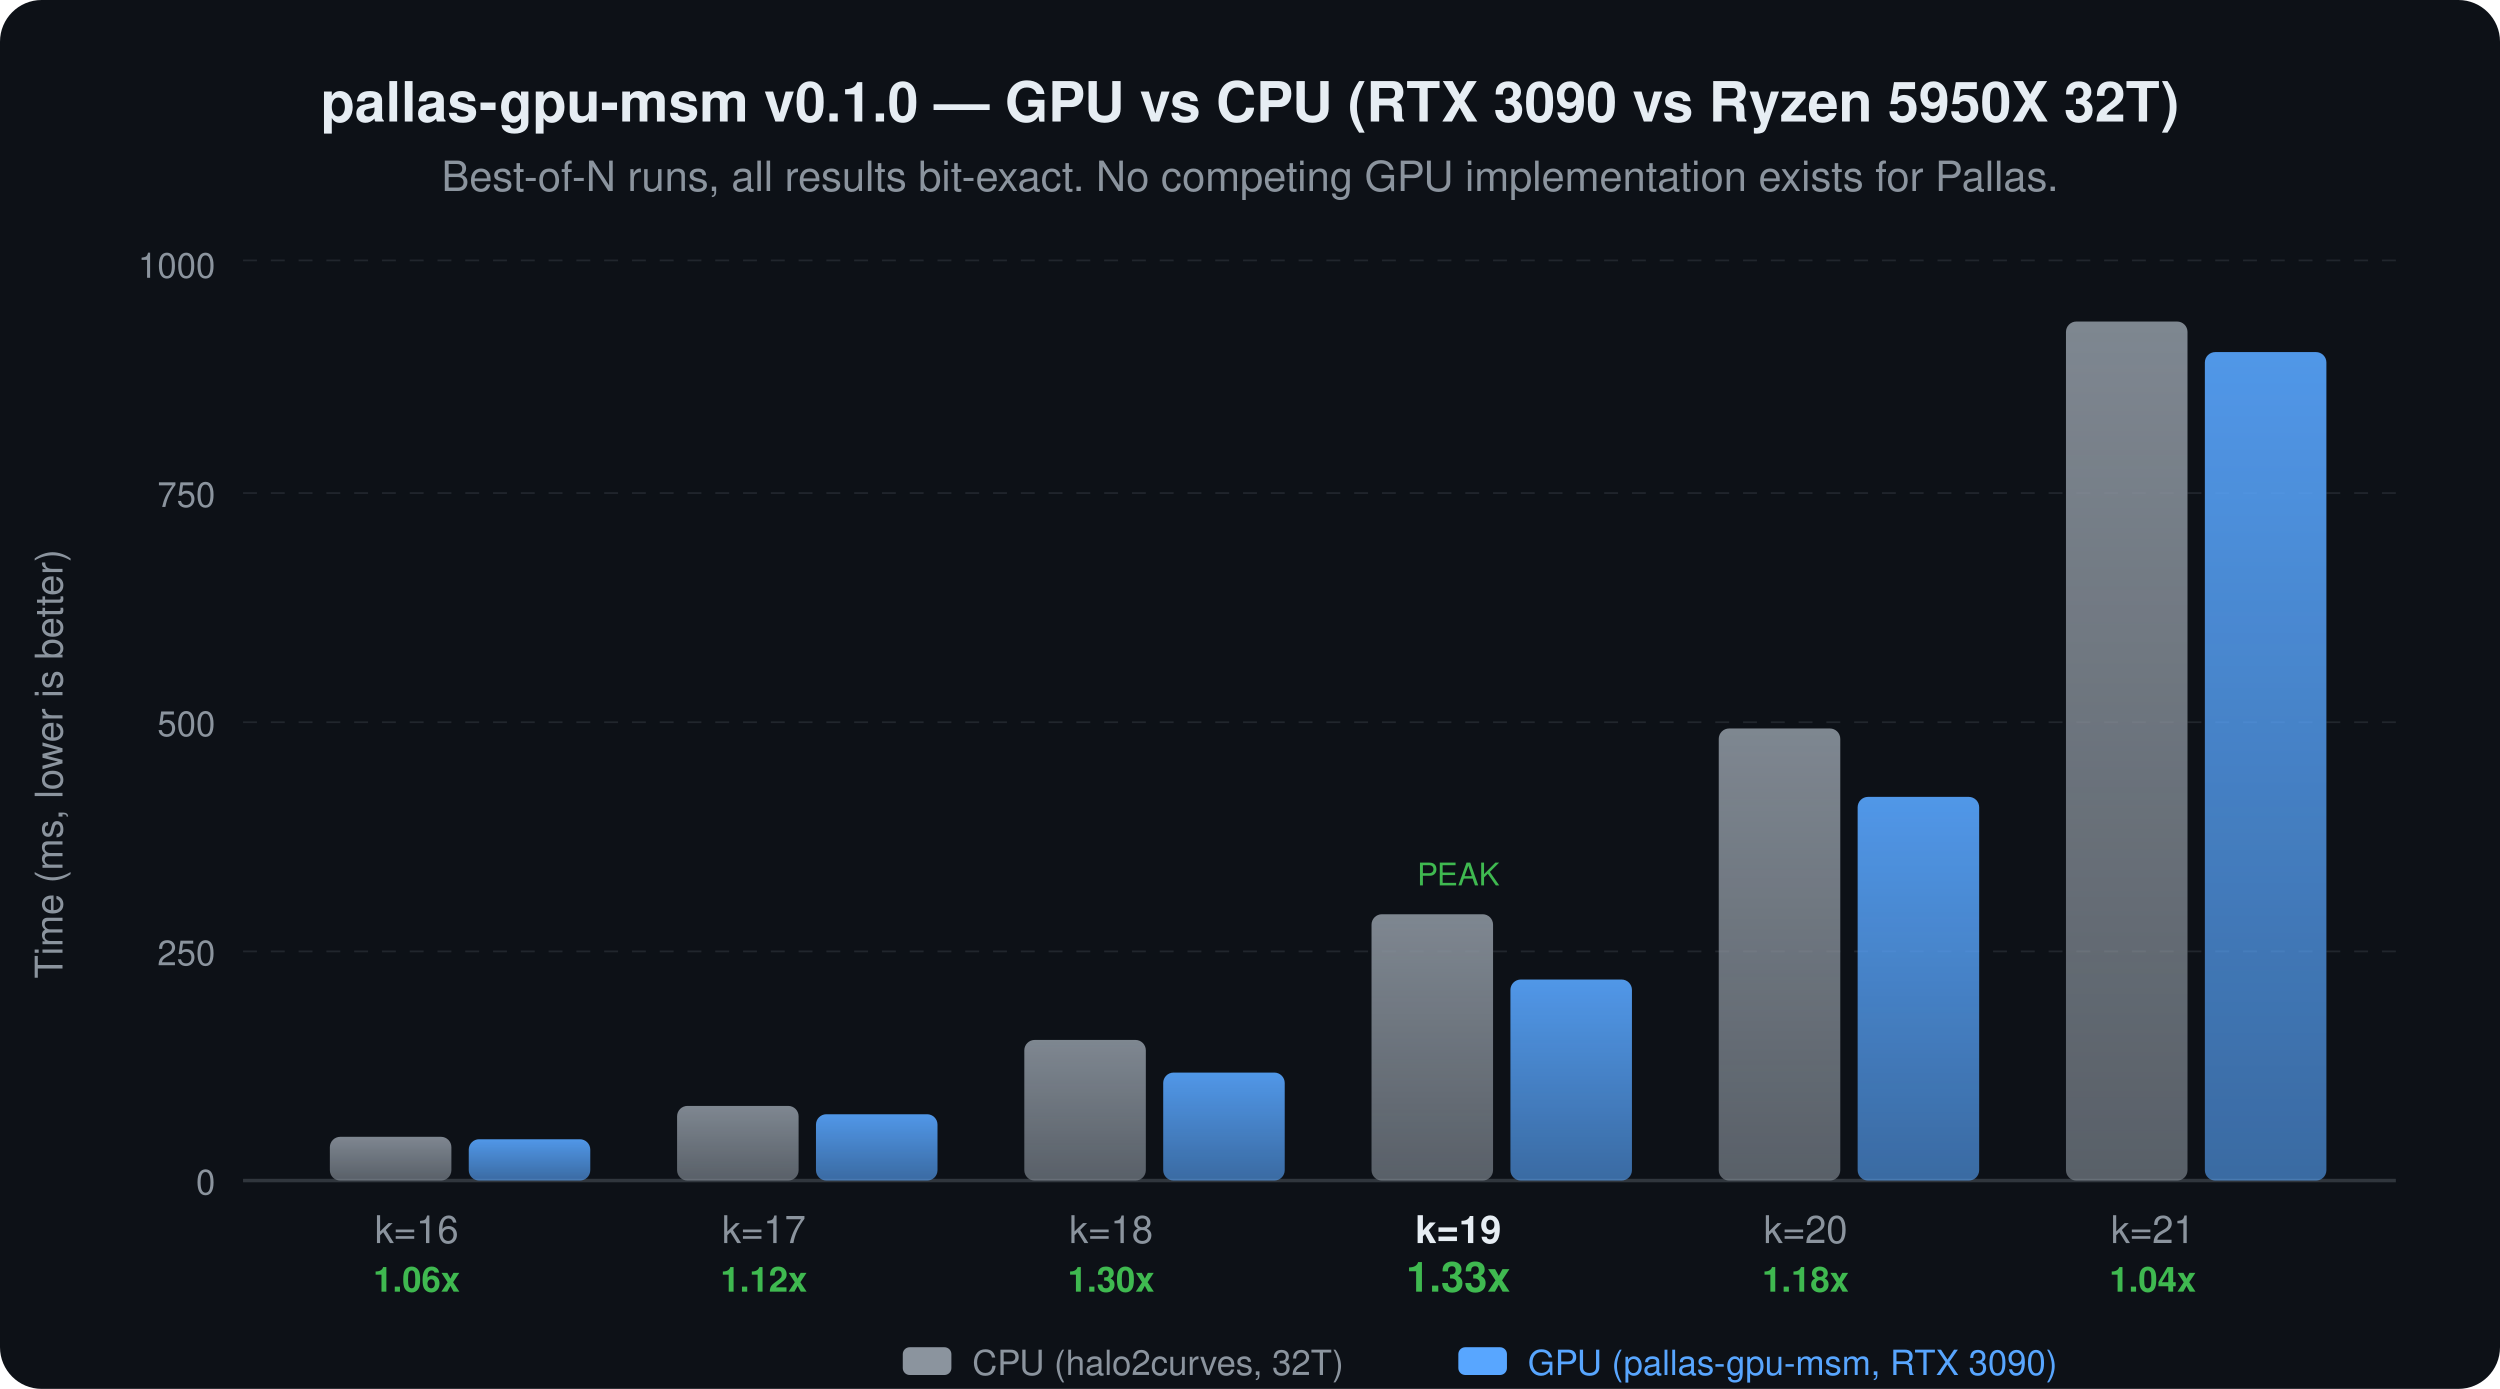
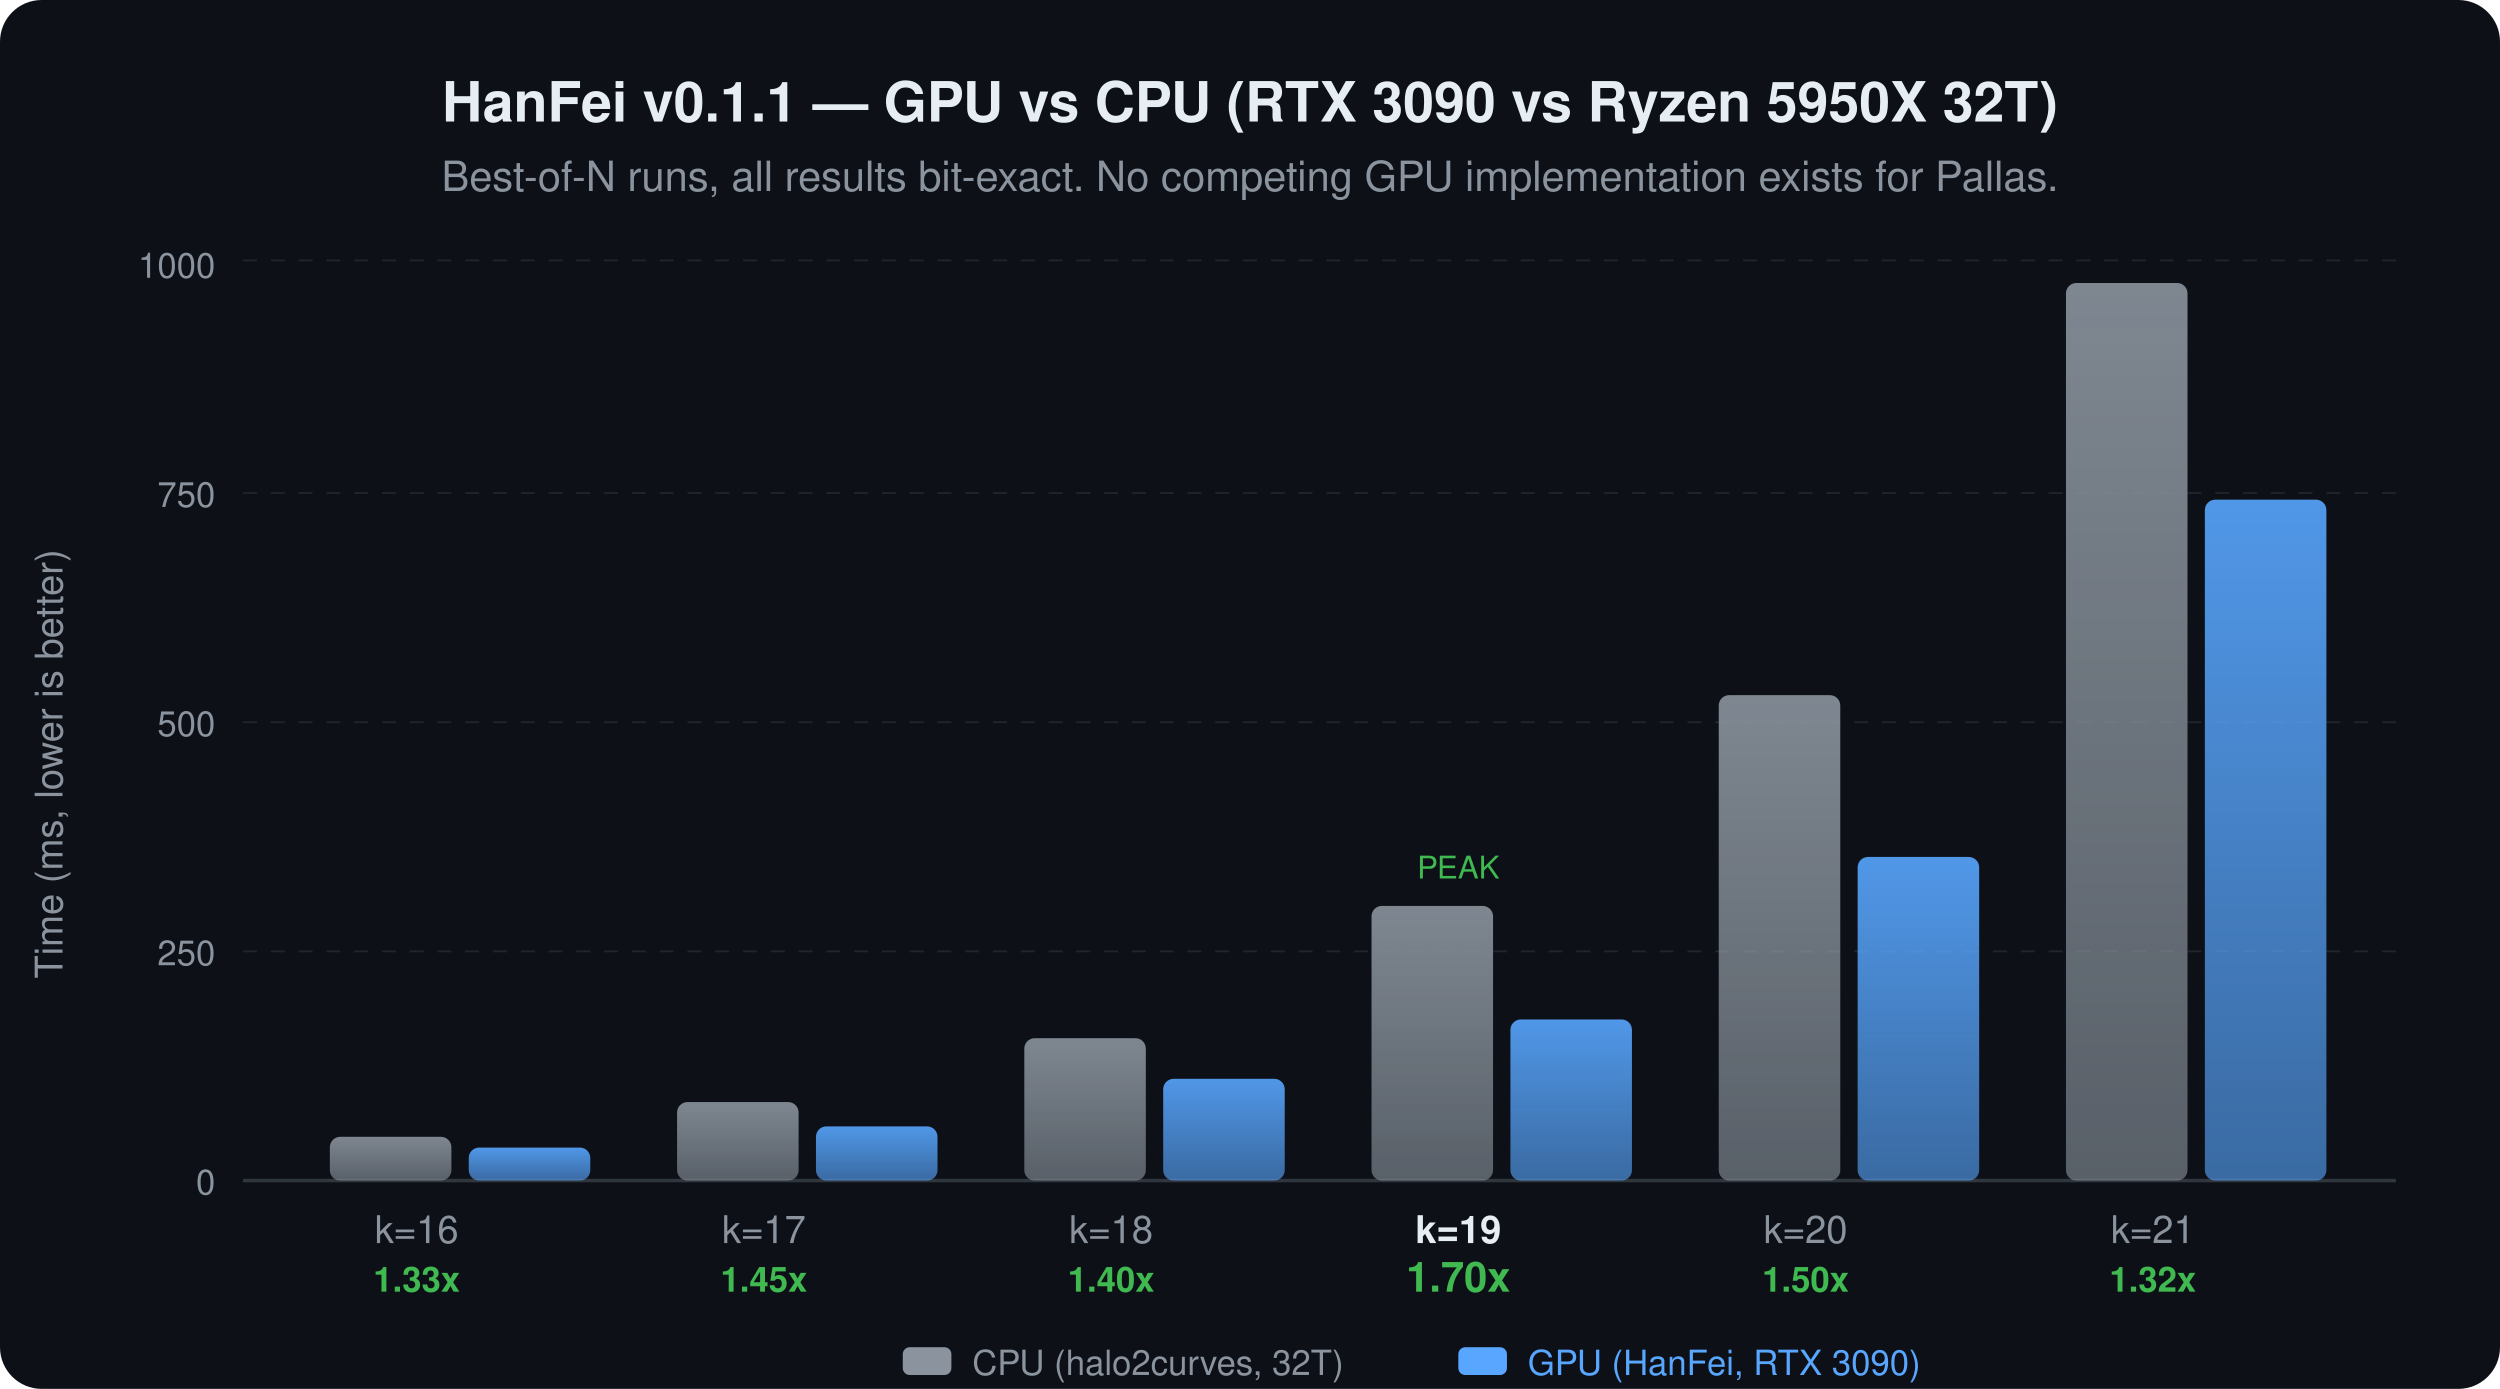
<svg xmlns="http://www.w3.org/2000/svg" viewBox="0 0 720 400" font-family="-apple-system,BlinkMacSystemFont,'Segoe UI',Helvetica,Arial,sans-serif">
  <defs>
    <linearGradient id="gpuGrad" x1="0" y1="0" x2="0" y2="1">
      <stop offset="0%" stop-color="#58a6ff" stop-opacity="0.9" />
      <stop offset="100%" stop-color="#58a6ff" stop-opacity="0.6" />
    </linearGradient>
    <linearGradient id="cpuGrad" x1="0" y1="0" x2="0" y2="1">
      <stop offset="0%" stop-color="#8b949e" stop-opacity="0.9" />
      <stop offset="100%" stop-color="#8b949e" stop-opacity="0.6" />
    </linearGradient>
  </defs>
  <rect width="720" height="400" rx="12" fill="#0d1117" />
-   <text x="360" y="35" text-anchor="middle" fill="#e6edf3" font-size="16" font-weight="700">pallas-gpu-msm v0.1.0 — GPU vs CPU (RTX 3090 vs Ryzen 5950X 32T)</text>
+   <text x="360" y="35" text-anchor="middle" fill="#e6edf3" font-size="16" font-weight="700">HanFei v0.1.1 — GPU vs CPU (RTX 3090 vs Ryzen 5950X 32T)</text>
  <text x="360" y="55" text-anchor="middle" fill="#8b949e" font-size="12">Best-of-N runs, all results bit-exact. No competing GPU implementation exists for Pallas.</text>
  <text x="18" y="220" text-anchor="middle" fill="#8b949e" font-size="11" transform="rotate(-90,18,220)">Time (ms, lower is better)</text>
  <line x1="70" y1="340" x2="690" y2="340" stroke="#30363d" stroke-width="1" />
  <line x1="70" y1="274" x2="690" y2="274" stroke="#21262d" stroke-width="0.5" stroke-dasharray="4" />
  <line x1="70" y1="208" x2="690" y2="208" stroke="#21262d" stroke-width="0.5" stroke-dasharray="4" />
  <line x1="70" y1="142" x2="690" y2="142" stroke="#21262d" stroke-width="0.5" stroke-dasharray="4" />
  <line x1="70" y1="75" x2="690" y2="75" stroke="#21262d" stroke-width="0.5" stroke-dasharray="4" />
  <text x="62" y="344" text-anchor="end" fill="#8b949e" font-size="10">0</text>
  <text x="62" y="278" text-anchor="end" fill="#8b949e" font-size="10">250</text>
  <text x="62" y="212" text-anchor="end" fill="#8b949e" font-size="10">500</text>
  <text x="62" y="146" text-anchor="end" fill="#8b949e" font-size="10">750</text>
  <text x="62" y="80" text-anchor="end" fill="#8b949e" font-size="10">1000</text>
  <rect x="95" y="327.4" width="35" height="12.6" rx="3" fill="url(#cpuGrad)" />
-   <rect x="135" y="328.1" width="35" height="11.9" rx="3" fill="url(#gpuGrad)" />
+   <rect x="135" y="330.5" width="35" height="9.5" rx="3" fill="url(#gpuGrad)" />
  <text x="120" y="358" text-anchor="middle" fill="#8b949e" font-size="11">k=16</text>
-   <text x="120" y="372" text-anchor="middle" fill="#3fb950" font-size="10" font-weight="600">1.06x</text>
-   <rect x="195" y="318.5" width="35" height="21.5" rx="3" fill="url(#cpuGrad)" />
-   <rect x="235" y="320.9" width="35" height="19.1" rx="3" fill="url(#gpuGrad)" />
+   <text x="120" y="372" text-anchor="middle" fill="#3fb950" font-size="10" font-weight="600">1.33x</text>
+   <rect x="195" y="317.4" width="35" height="22.6" rx="3" fill="url(#cpuGrad)" />
+   <rect x="235" y="324.4" width="35" height="15.6" rx="3" fill="url(#gpuGrad)" />
  <text x="220" y="358" text-anchor="middle" fill="#8b949e" font-size="11">k=17</text>
-   <text x="220" y="372" text-anchor="middle" fill="#3fb950" font-size="10" font-weight="600">1.12x</text>
-   <rect x="295" y="299.5" width="35" height="40.5" rx="3" fill="url(#cpuGrad)" />
-   <rect x="335" y="308.9" width="35" height="31.1" rx="3" fill="url(#gpuGrad)" />
+   <text x="220" y="372" text-anchor="middle" fill="#3fb950" font-size="10" font-weight="600">1.45x</text>
+   <rect x="295" y="299.0" width="35" height="41.0" rx="3" fill="url(#cpuGrad)" />
+   <rect x="335" y="310.7" width="35" height="29.3" rx="3" fill="url(#gpuGrad)" />
  <text x="320" y="358" text-anchor="middle" fill="#8b949e" font-size="11">k=18</text>
-   <text x="320" y="372" text-anchor="middle" fill="#3fb950" font-size="10" font-weight="600">1.30x</text>
-   <rect x="395" y="263.3" width="35" height="76.7" rx="3" fill="url(#cpuGrad)" />
-   <rect x="435" y="282.1" width="35" height="57.9" rx="3" fill="url(#gpuGrad)" />
+   <text x="320" y="372" text-anchor="middle" fill="#3fb950" font-size="10" font-weight="600">1.40x</text>
+   <rect x="395" y="260.9" width="35" height="79.1" rx="3" fill="url(#cpuGrad)" />
+   <rect x="435" y="293.6" width="35" height="46.4" rx="3" fill="url(#gpuGrad)" />
  <text x="420" y="358" text-anchor="middle" fill="#e6edf3" font-size="11" font-weight="700">k=19</text>
-   <text x="420" y="372" text-anchor="middle" fill="#3fb950" font-size="12" font-weight="700">1.33x</text>
-   <text x="420" y="255" text-anchor="middle" fill="#3fb950" font-size="9">PEAK</text>
-   <rect x="495" y="209.8" width="35" height="130.2" rx="3" fill="url(#cpuGrad)" />
-   <rect x="535" y="229.5" width="35" height="110.5" rx="3" fill="url(#gpuGrad)" />
+   <text x="420" y="372" text-anchor="middle" fill="#3fb950" font-size="12" font-weight="700">1.70x</text>
+   <text x="420" y="253" text-anchor="middle" fill="#3fb950" font-size="9">PEAK</text>
+   <rect x="495" y="200.2" width="35" height="139.8" rx="3" fill="url(#cpuGrad)" />
+   <rect x="535" y="246.8" width="35" height="93.2" rx="3" fill="url(#gpuGrad)" />
  <text x="520" y="358" text-anchor="middle" fill="#8b949e" font-size="11">k=20</text>
-   <text x="520" y="372" text-anchor="middle" fill="#3fb950" font-size="10" font-weight="600">1.18x</text>
-   <rect x="595" y="92.6" width="35" height="247.4" rx="3" fill="url(#cpuGrad)" />
-   <rect x="635" y="101.4" width="35" height="238.6" rx="3" fill="url(#gpuGrad)" />
+   <text x="520" y="372" text-anchor="middle" fill="#3fb950" font-size="10" font-weight="600">1.50x</text>
+   <rect x="595" y="81.5" width="35" height="258.5" rx="3" fill="url(#cpuGrad)" />
+   <rect x="635" y="143.9" width="35" height="196.1" rx="3" fill="url(#gpuGrad)" />
  <text x="620" y="358" text-anchor="middle" fill="#8b949e" font-size="11">k=21</text>
-   <text x="620" y="372" text-anchor="middle" fill="#3fb950" font-size="10" font-weight="600">1.04x</text>
+   <text x="620" y="372" text-anchor="middle" fill="#3fb950" font-size="10" font-weight="600">1.32x</text>
  <rect x="260" y="388" width="14" height="8" rx="2" fill="#8b949e" />
  <text x="280" y="396" fill="#8b949e" font-size="10">CPU (halo2curves, 32T)</text>
  <rect x="420" y="388" width="14" height="8" rx="2" fill="#58a6ff" />
-   <text x="440" y="396" fill="#58a6ff" font-size="10">GPU (pallas-gpu-msm, RTX 3090)</text>
+   <text x="440" y="396" fill="#58a6ff" font-size="10">GPU (HanFei, RTX 3090)</text>
</svg>
